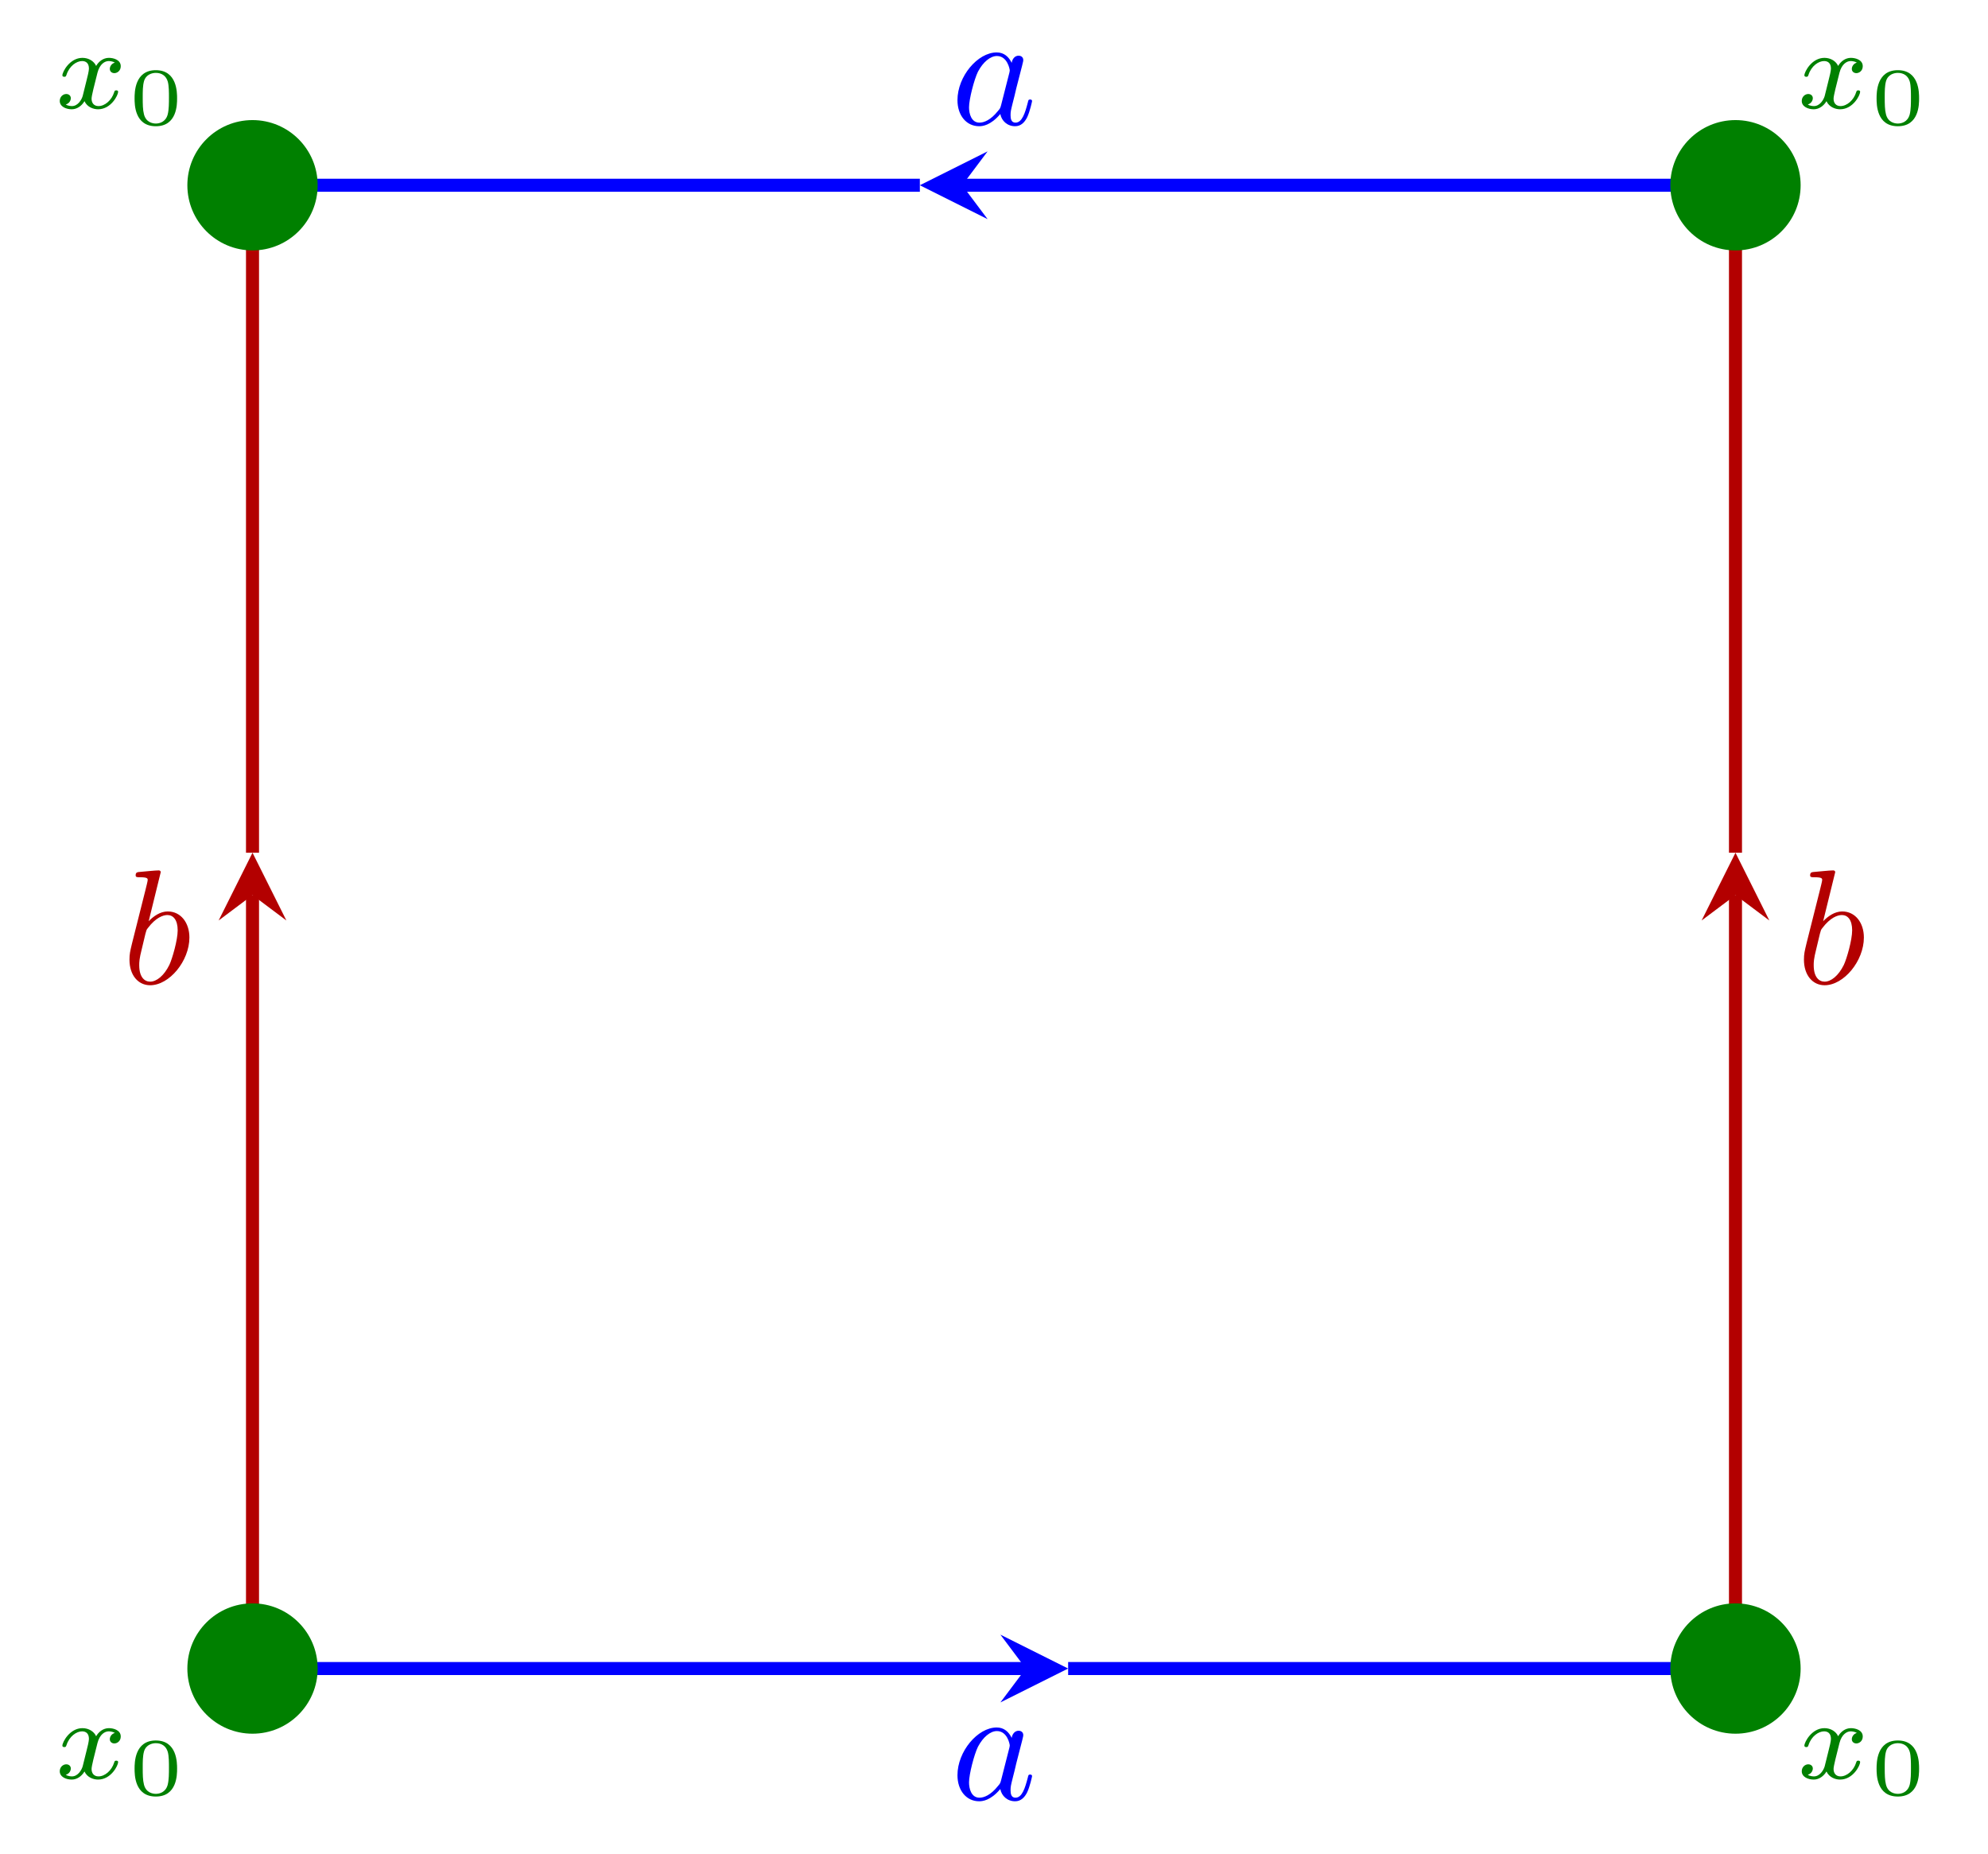
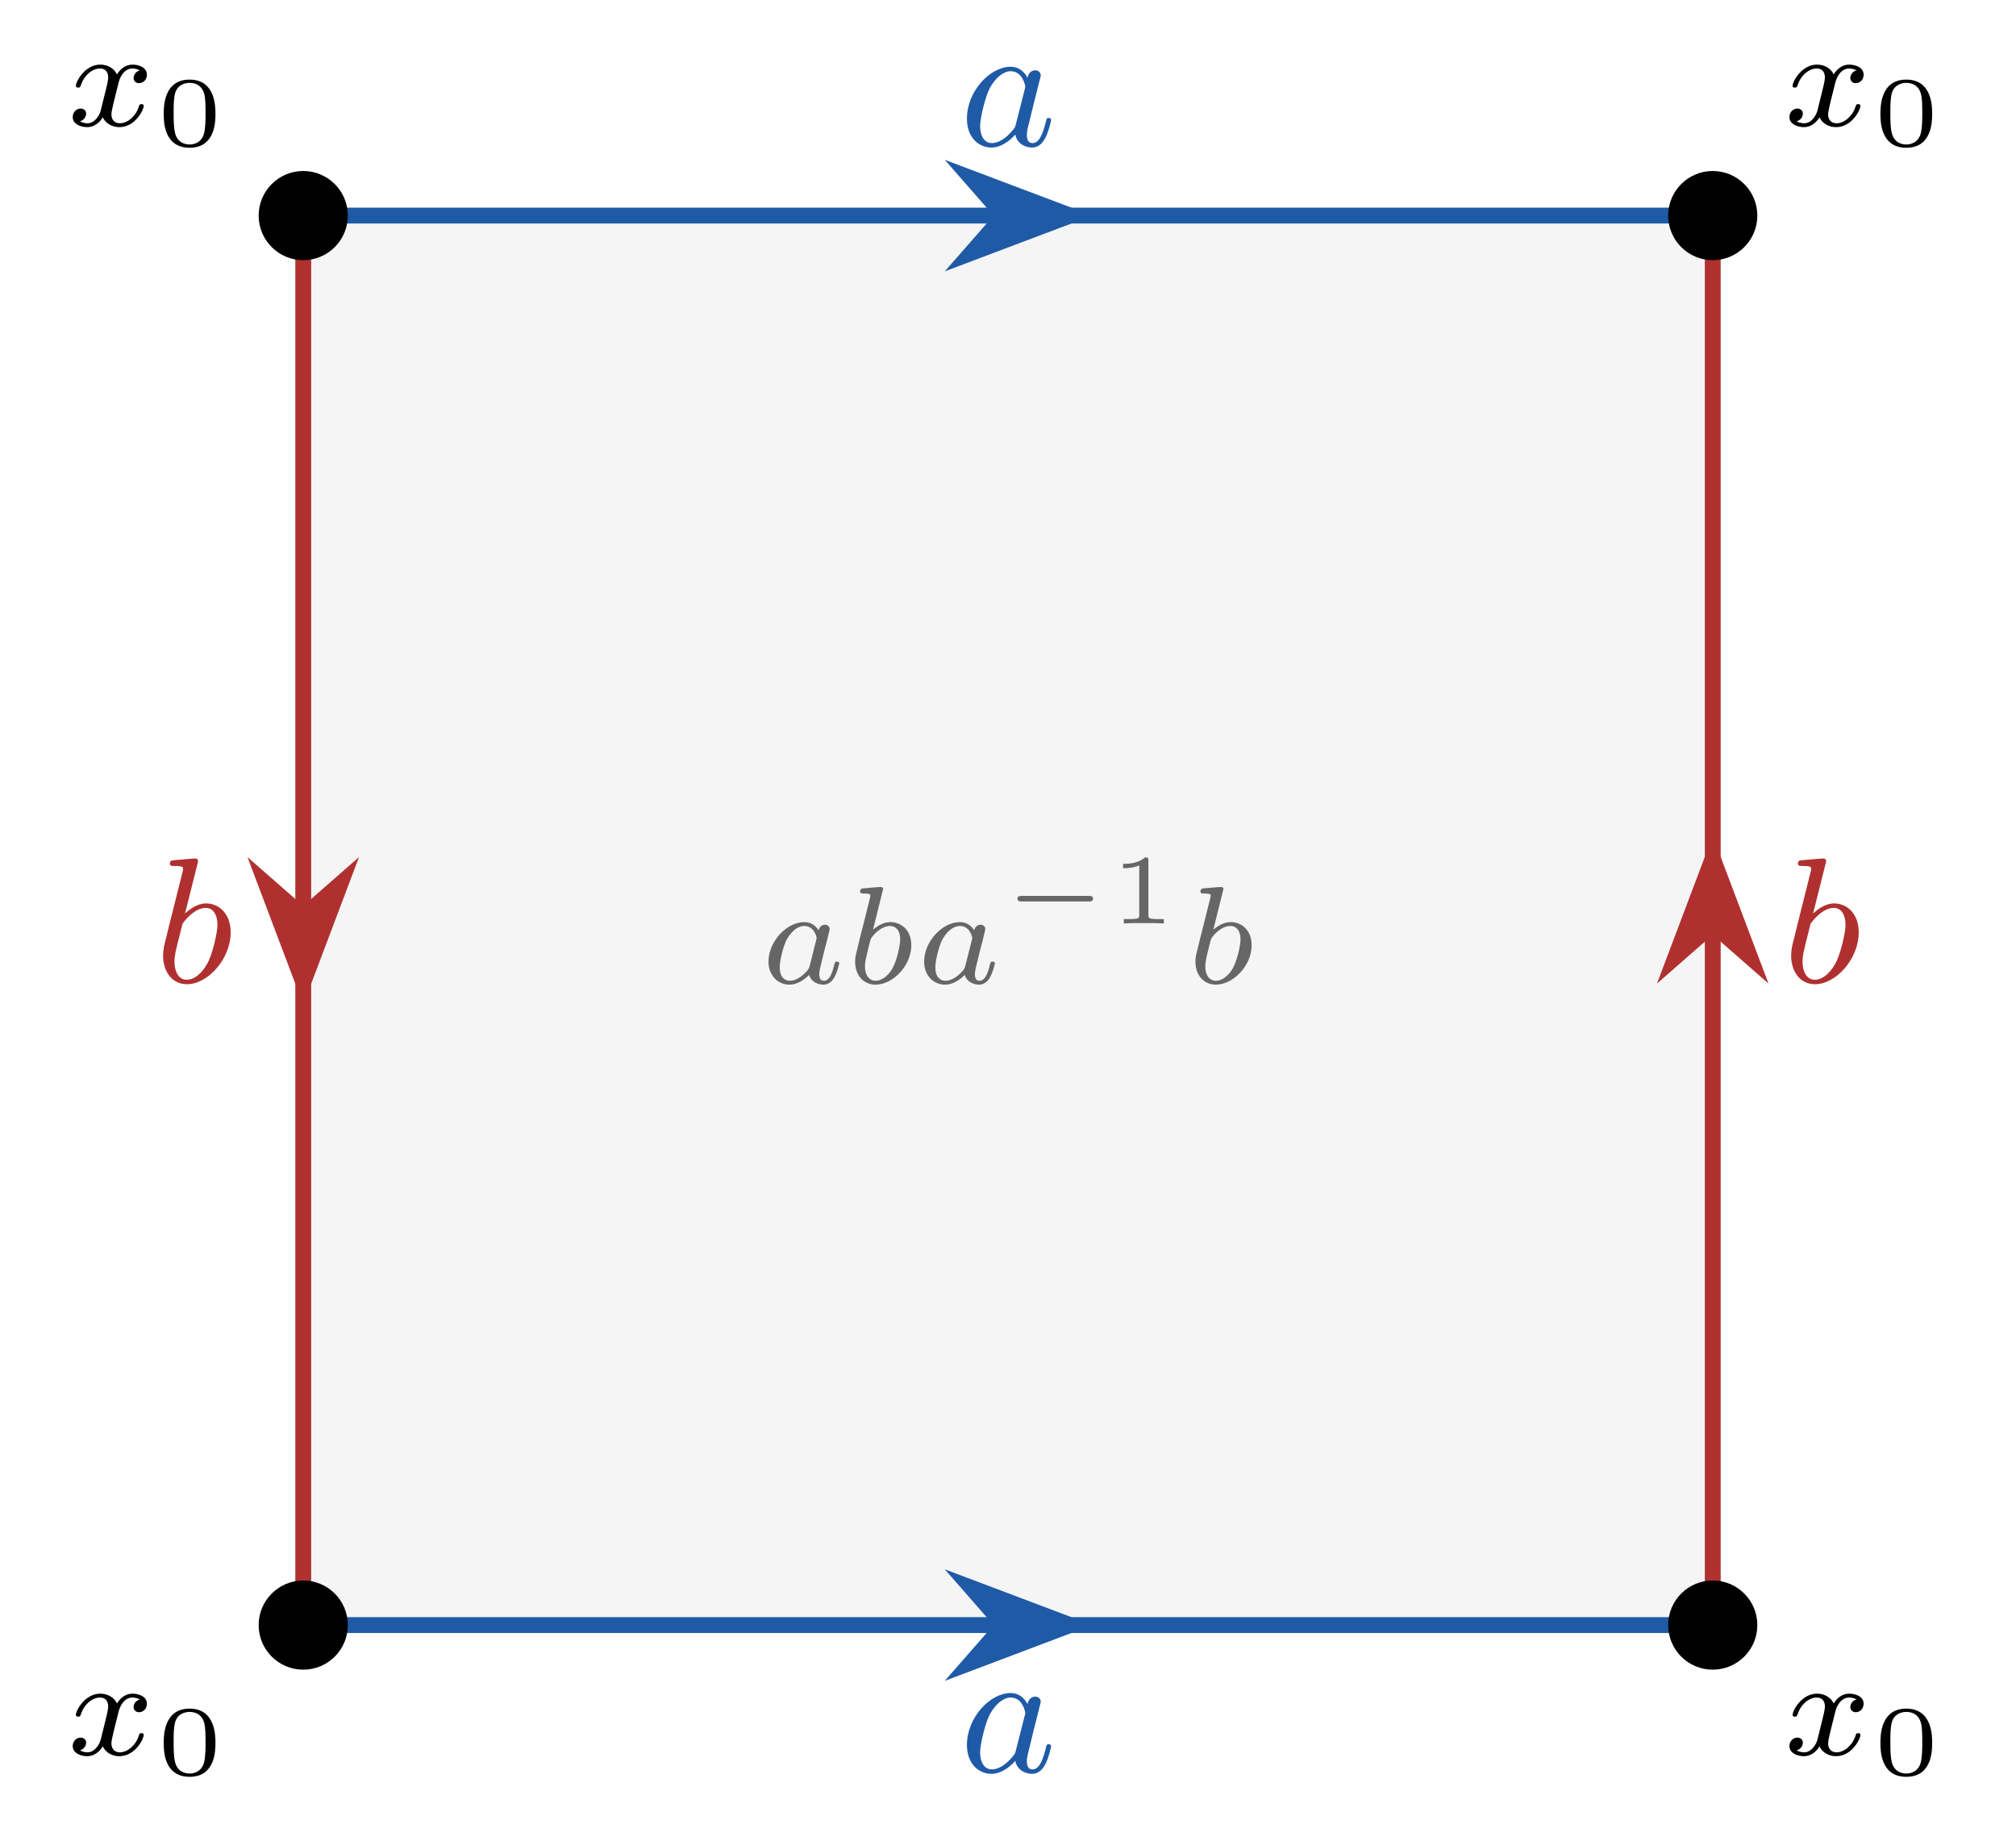
- <svg xmlns="http://www.w3.org/2000/svg" version="1.1" width="121.6pt" height="113.367pt" viewBox="-69.011 -69.011 121.6 113.367">
+ <svg xmlns="http://www.w3.org/2000/svg" version="1.1" width="101.359pt" height="92.544pt" viewBox="-69.011 -69.011 101.359 92.544">
  <defs />
  <g id="page1">
-     <g stroke-miterlimit="10" transform="translate(-53.56562,33.02675)scale(0.996264,-0.996264)">
+     <g stroke-miterlimit="10" transform="translate(-53.76487,12.69408)scale(0.996264,-0.996264)">
      <g fill="#000" stroke="#000">
        <g stroke-width="0.4">
-           <g stroke-width="0.8">
-             <g fill="#00f" stroke="#00f">
-               <path d="M0 0H47.477" fill="none" />
-               <g transform="translate(47.47734,0.0)">
-                 <path d="M2.6 0L-1.56 2.08L0 0L-1.56-2.08" stroke="none" />
-               </g>
-             </g>
-             <g fill="#00f" stroke="#00f">
-               <path d="M50.077 0H91.049" fill="none" />
-             </g>
-             <g fill="#00f" stroke="#00f">
-               <g fill="#00f" stroke="#00f">
- </g>
-               <g transform="translate(42.8816,-8.03851)">
-                 <g stroke="none" transform="scale(-1.00375,1.00375)translate(-53.56562,33.02675)scale(-1,-1)">
-                   <g fill="#00f">
-                     <g stroke="none">
-                       <g fill="#00f">
-                         <path d="M-49.85 29.261C-50.029 28.892-50.318 28.623-50.766 28.623C-51.932 28.623-53.167 30.088-53.167 31.542C-53.167 32.479-52.619 33.136-51.842 33.136C-51.643 33.136-51.145 33.096-50.547 32.389C-50.467 32.808-50.119 33.136-49.64 33.136C-49.292 33.136-49.063 32.907-48.903 32.588C-48.734 32.23-48.604 31.622-48.604 31.602C-48.604 31.502-48.694 31.502-48.724 31.502C-48.823 31.502-48.833 31.542-48.863 31.682C-49.033 32.329-49.212 32.917-49.62 32.917C-49.889 32.917-49.919 32.658-49.919 32.459C-49.919 32.24-49.899 32.16-49.79 31.722C-49.68 31.303-49.66 31.204-49.571 30.825L-49.212 29.43C-49.142 29.151-49.142 29.131-49.142 29.092C-49.142 28.922-49.262 28.823-49.431 28.823C-49.67 28.823-49.82 29.042-49.85 29.261ZM-50.497 31.841C-50.547 32.021-50.547 32.04-50.696 32.21C-51.135 32.758-51.543 32.917-51.822 32.917C-52.32 32.917-52.46 32.369-52.46 31.981C-52.46 31.483-52.141 30.257-51.912 29.799C-51.603 29.211-51.155 28.842-50.756 28.842C-50.109 28.842-49.969 29.659-49.969 29.719S-49.989 29.839-49.999 29.889L-50.497 31.841Z" />
-                       </g>
-                     </g>
-                   </g>
-                 </g>
-               </g>
-             </g>
-             <g fill="#b30000" stroke="#b30000">
-               <path d="M91.049 0V47.477" fill="none" />
-               <g transform="matrix(0.0,1.0,-1.0,0.0,91.04912,47.47734)">
-                 <path d="M2.6 0L-1.56 2.08L0 0L-1.56-2.08" stroke="none" />
-               </g>
-             </g>
-             <g fill="#b30000" stroke="#b30000">
-               <path d="M91.049 50.077V91.049" fill="none" />
-             </g>
-             <g fill="#b30000" stroke="#b30000">
-               <g fill="#b30000" stroke="#b30000">
- </g>
-               <g transform="translate(94.78209,42.05234)">
-                 <g stroke="none" transform="scale(-1.00375,1.00375)translate(-53.56562,33.02675)scale(-1,-1)">
-                   <g fill="#b30000">
-                     <g stroke="none">
-                       <g fill="#b30000">
-                         <path d="M-51.185 26.222C-51.185 26.212-51.185 26.113-51.314 26.113C-51.543 26.113-52.27 26.192-52.53 26.212C-52.609 26.222-52.719 26.232-52.719 26.412C-52.719 26.531-52.629 26.531-52.48 26.531C-52.001 26.531-51.982 26.601-51.982 26.7C-51.982 26.77-52.071 27.109-52.121 27.318L-52.938 30.566C-53.058 31.064-53.097 31.224-53.097 31.572C-53.097 32.519-52.569 33.136-51.832 33.136C-50.657 33.136-49.431 31.652-49.431 30.217C-49.431 29.311-49.959 28.623-50.756 28.623C-51.214 28.623-51.623 28.912-51.922 29.221L-51.185 26.222ZM-52.121 29.988C-52.061 29.769-52.061 29.749-51.972 29.639C-51.483 28.992-51.035 28.842-50.776 28.842C-50.417 28.842-50.148 29.141-50.148 29.779C-50.148 30.367-50.477 31.512-50.657 31.891C-50.985 32.559-51.444 32.917-51.832 32.917C-52.171 32.917-52.5 32.648-52.5 31.911C-52.5 31.722-52.5 31.532-52.34 30.905L-52.121 29.988Z" />
-                       </g>
-                     </g>
-                   </g>
-                 </g>
-               </g>
-             </g>
-             <g fill="#00f" stroke="#00f">
-               <path d="M91.049 91.049H43.572" fill="none" />
-               <g transform="matrix(-1.0,0.0,0.0,-1.0,43.57175,91.04912)">
-                 <path d="M2.6 0L-1.56 2.08L0 0L-1.56-2.08" stroke="none" />
-               </g>
-             </g>
-             <g fill="#00f" stroke="#00f">
-               <path d="M40.972 91.049H0" fill="none" />
-             </g>
-             <g fill="#00f" stroke="#00f">
-               <g fill="#00f" stroke="#00f">
- </g>
-               <g transform="translate(42.8816,94.78209)">
-                 <g stroke="none" transform="scale(-1.00375,1.00375)translate(-53.56562,33.02675)scale(-1,-1)">
-                   <g fill="#00f">
-                     <g stroke="none">
-                       <g fill="#00f">
-                         <path d="M-49.85 29.261C-50.029 28.892-50.318 28.623-50.766 28.623C-51.932 28.623-53.167 30.088-53.167 31.542C-53.167 32.479-52.619 33.136-51.842 33.136C-51.643 33.136-51.145 33.096-50.547 32.389C-50.467 32.808-50.119 33.136-49.64 33.136C-49.292 33.136-49.063 32.907-48.903 32.588C-48.734 32.23-48.604 31.622-48.604 31.602C-48.604 31.502-48.694 31.502-48.724 31.502C-48.823 31.502-48.833 31.542-48.863 31.682C-49.033 32.329-49.212 32.917-49.62 32.917C-49.889 32.917-49.919 32.658-49.919 32.459C-49.919 32.24-49.899 32.16-49.79 31.722C-49.68 31.303-49.66 31.204-49.571 30.825L-49.212 29.43C-49.142 29.151-49.142 29.131-49.142 29.092C-49.142 28.922-49.262 28.823-49.431 28.823C-49.67 28.823-49.82 29.042-49.85 29.261ZM-50.497 31.841C-50.547 32.021-50.547 32.04-50.696 32.21C-51.135 32.758-51.543 32.917-51.822 32.917C-52.32 32.917-52.46 32.369-52.46 31.981C-52.46 31.483-52.141 30.257-51.912 29.799C-51.603 29.211-51.155 28.842-50.756 28.842C-50.109 28.842-49.969 29.659-49.969 29.719S-49.989 29.839-49.999 29.889L-50.497 31.841Z" />
-                       </g>
-                     </g>
-                   </g>
-                 </g>
-               </g>
-             </g>
-             <g fill="#b30000" stroke="#b30000">
-               <path d="M0 0V47.477" fill="none" />
-               <g transform="matrix(0.0,1.0,-1.0,0.0,0.0,47.47734)">
-                 <path d="M2.6 0L-1.56 2.08L0 0L-1.56-2.08" stroke="none" />
-               </g>
-             </g>
-             <g fill="#b30000" stroke="#b30000">
-               <path d="M0 50.077V91.049" fill="none" />
-             </g>
-             <g fill="#b30000" stroke="#b30000">
-               <g fill="#b30000" stroke="#b30000">
- </g>
-               <g transform="translate(-8.02463,42.05234)">
-                 <g stroke="none" transform="scale(-1.00375,1.00375)translate(-53.56562,33.02675)scale(-1,-1)">
-                   <g fill="#b30000">
-                     <g stroke="none">
-                       <g fill="#b30000">
-                         <path d="M-51.185 26.222C-51.185 26.212-51.185 26.113-51.314 26.113C-51.543 26.113-52.27 26.192-52.53 26.212C-52.609 26.222-52.719 26.232-52.719 26.412C-52.719 26.531-52.629 26.531-52.48 26.531C-52.001 26.531-51.982 26.601-51.982 26.7C-51.982 26.77-52.071 27.109-52.121 27.318L-52.938 30.566C-53.058 31.064-53.097 31.224-53.097 31.572C-53.097 32.519-52.569 33.136-51.832 33.136C-50.657 33.136-49.431 31.652-49.431 30.217C-49.431 29.311-49.959 28.623-50.756 28.623C-51.214 28.623-51.623 28.912-51.922 29.221L-51.185 26.222ZM-52.121 29.988C-52.061 29.769-52.061 29.749-51.972 29.639C-51.483 28.992-51.035 28.842-50.776 28.842C-50.417 28.842-50.148 29.141-50.148 29.779C-50.148 30.367-50.477 31.512-50.657 31.891C-50.985 32.559-51.444 32.917-51.832 32.917C-52.171 32.917-52.5 32.648-52.5 31.911C-52.5 31.722-52.5 31.532-52.34 30.905L-52.121 29.988Z" />
-                       </g>
-                     </g>
-                   </g>
-                 </g>
-               </g>
-             </g>
-             <g fill="#008000" stroke="#008000">
-               <path d="M4 0C4 2.209 2.209 4 0 4S-4 2.209-4 0S-2.209-4 0-4S4-2.209 4 0ZM0 0" stroke="none" />
-             </g>
-             <g fill="#008000" stroke="#008000">
-               <path d="M95.049 0C95.049 2.209 93.258 4 91.049 4S87.049 2.209 87.049 0S88.84-4 91.049-4S95.049-2.209 95.049 0ZM91.049 0" stroke="none" />
-             </g>
-             <g fill="#008000" stroke="#008000">
-               <path d="M4 91.049C4 93.258 2.209 95.049 0 95.049S-4 93.258-4 91.049S-2.209 87.049 0 87.049S4 88.84 4 91.049ZM0 91.049" stroke="none" />
-             </g>
-             <g fill="#008000" stroke="#008000">
-               <path d="M95.049 91.049C95.049 93.258 93.258 95.049 91.049 95.049S87.049 93.258 87.049 91.049S88.84 87.049 91.049 87.049S95.049 88.84 95.049 91.049ZM91.049 91.049" stroke="none" />
-             </g>
-             <g fill="#008000" stroke="#008000">
-               <g fill="#008000" stroke="#008000">
- </g>
-               <g transform="translate(-12.17053,-6.74686)">
-                 <g stroke="none" transform="scale(-1.00375,1.00375)translate(-53.56562,33.02675)scale(-1,-1)">
-                   <g fill="#008000">
-                     <g stroke="none">
-                       <g fill="#008000">
-                         <path d="M-51.829 32.288C-51.899 32.525-52.129 32.901-52.485 32.901C-52.506 32.901-52.715 32.901-52.861 32.804C-52.575 32.713-52.554 32.462-52.554 32.42C-52.554 32.267-52.673 32.162-52.833 32.162C-53.029 32.162-53.231 32.329-53.231 32.587C-53.231 32.936-52.84 33.096-52.499 33.096C-52.178 33.096-51.892 32.894-51.718 32.601C-51.55 32.971-51.167 33.096-50.888 33.096C-50.086 33.096-49.66 32.225-49.66 32.029C-49.66 31.939-49.751 31.939-49.772 31.939C-49.869 31.939-49.876 31.974-49.904 32.057C-50.051 32.539-50.469 32.901-50.86 32.901C-51.139 32.901-51.285 32.713-51.285 32.448C-51.285 32.267-51.118 31.632-50.923 30.858C-50.783 30.321-50.469 30.147-50.239 30.147C-50.225 30.147-50.009 30.147-49.863 30.244C-50.086 30.307-50.169 30.502-50.169 30.628C-50.169 30.781-50.051 30.886-49.89 30.886S-49.5 30.753-49.5 30.46C-49.5 30.07-49.946 29.951-50.225 29.951C-50.574 29.951-50.853 30.181-51.006 30.446C-51.132 30.161-51.453 29.951-51.843 29.951C-52.624 29.951-53.07 30.809-53.07 31.018C-53.07 31.109-52.973 31.109-52.952 31.109C-52.861 31.109-52.854 31.081-52.819 30.99C-52.645 30.446-52.206 30.147-51.864 30.147C-51.634 30.147-51.446 30.272-51.446 30.607C-51.446 30.746-51.529 31.095-51.592 31.332L-51.829 32.288Z" />
-                         <path d="M-46.054 32.429C-46.054 32.07-46.054 30.705-47.354 30.705S-48.654 32.07-48.654 32.429C-48.654 32.793-48.654 34.133-47.354 34.133S-46.054 32.793-46.054 32.429ZM-47.354 33.968C-47.538 33.968-47.957 33.903-48.081 33.4C-48.151 33.131-48.156 32.778-48.156 32.369C-48.156 32.001-48.156 31.657-48.076 31.373C-47.952 30.955-47.568 30.87-47.354 30.87C-46.986 30.87-46.722 31.059-46.622 31.408C-46.552 31.662-46.552 32.075-46.552 32.369C-46.552 32.708-46.552 33.111-46.627 33.41C-46.756 33.894-47.155 33.968-47.354 33.968Z" />
-                       </g>
-                     </g>
-                   </g>
-                 </g>
-               </g>
-             </g>
-             <g fill="#008000" stroke="#008000">
-               <g fill="#008000" stroke="#008000">
- </g>
-               <g transform="translate(94.78209,-6.74686)">
-                 <g stroke="none" transform="scale(-1.00375,1.00375)translate(-53.56562,33.02675)scale(-1,-1)">
-                   <g fill="#008000">
-                     <g stroke="none">
-                       <g fill="#008000">
-                         <path d="M-51.829 32.288C-51.899 32.525-52.129 32.901-52.485 32.901C-52.506 32.901-52.715 32.901-52.861 32.804C-52.575 32.713-52.554 32.462-52.554 32.42C-52.554 32.267-52.673 32.162-52.833 32.162C-53.029 32.162-53.231 32.329-53.231 32.587C-53.231 32.936-52.84 33.096-52.499 33.096C-52.178 33.096-51.892 32.894-51.718 32.601C-51.55 32.971-51.167 33.096-50.888 33.096C-50.086 33.096-49.66 32.225-49.66 32.029C-49.66 31.939-49.751 31.939-49.772 31.939C-49.869 31.939-49.876 31.974-49.904 32.057C-50.051 32.539-50.469 32.901-50.86 32.901C-51.139 32.901-51.285 32.713-51.285 32.448C-51.285 32.267-51.118 31.632-50.923 30.858C-50.783 30.321-50.469 30.147-50.239 30.147C-50.225 30.147-50.009 30.147-49.863 30.244C-50.086 30.307-50.169 30.502-50.169 30.628C-50.169 30.781-50.051 30.886-49.89 30.886S-49.5 30.753-49.5 30.46C-49.5 30.07-49.946 29.951-50.225 29.951C-50.574 29.951-50.853 30.181-51.006 30.446C-51.132 30.161-51.453 29.951-51.843 29.951C-52.624 29.951-53.07 30.809-53.07 31.018C-53.07 31.109-52.973 31.109-52.952 31.109C-52.861 31.109-52.854 31.081-52.819 30.99C-52.645 30.446-52.206 30.147-51.864 30.147C-51.634 30.147-51.446 30.272-51.446 30.607C-51.446 30.746-51.529 31.095-51.592 31.332L-51.829 32.288Z" />
-                         <path d="M-46.054 32.429C-46.054 32.07-46.054 30.705-47.354 30.705S-48.654 32.07-48.654 32.429C-48.654 32.793-48.654 34.133-47.354 34.133S-46.054 32.793-46.054 32.429ZM-47.354 33.968C-47.538 33.968-47.957 33.903-48.081 33.4C-48.151 33.131-48.156 32.778-48.156 32.369C-48.156 32.001-48.156 31.657-48.076 31.373C-47.952 30.955-47.568 30.87-47.354 30.87C-46.986 30.87-46.722 31.059-46.622 31.408C-46.552 31.662-46.552 32.075-46.552 32.369C-46.552 32.708-46.552 33.111-46.627 33.41C-46.756 33.894-47.155 33.968-47.354 33.968Z" />
-                       </g>
-                     </g>
-                   </g>
-                 </g>
-               </g>
-             </g>
-             <g fill="#008000" stroke="#008000">
-               <g fill="#008000" stroke="#008000">
- </g>
-               <g transform="translate(-12.17053,95.78209)">
-                 <g stroke="none" transform="scale(-1.00375,1.00375)translate(-53.56562,33.02675)scale(-1,-1)">
-                   <g fill="#008000">
-                     <g stroke="none">
-                       <g fill="#008000">
-                         <path d="M-51.829 32.288C-51.899 32.525-52.129 32.901-52.485 32.901C-52.506 32.901-52.715 32.901-52.861 32.804C-52.575 32.713-52.554 32.462-52.554 32.42C-52.554 32.267-52.673 32.162-52.833 32.162C-53.029 32.162-53.231 32.329-53.231 32.587C-53.231 32.936-52.84 33.096-52.499 33.096C-52.178 33.096-51.892 32.894-51.718 32.601C-51.55 32.971-51.167 33.096-50.888 33.096C-50.086 33.096-49.66 32.225-49.66 32.029C-49.66 31.939-49.751 31.939-49.772 31.939C-49.869 31.939-49.876 31.974-49.904 32.057C-50.051 32.539-50.469 32.901-50.86 32.901C-51.139 32.901-51.285 32.713-51.285 32.448C-51.285 32.267-51.118 31.632-50.923 30.858C-50.783 30.321-50.469 30.147-50.239 30.147C-50.225 30.147-50.009 30.147-49.863 30.244C-50.086 30.307-50.169 30.502-50.169 30.628C-50.169 30.781-50.051 30.886-49.89 30.886S-49.5 30.753-49.5 30.46C-49.5 30.07-49.946 29.951-50.225 29.951C-50.574 29.951-50.853 30.181-51.006 30.446C-51.132 30.161-51.453 29.951-51.843 29.951C-52.624 29.951-53.07 30.809-53.07 31.018C-53.07 31.109-52.973 31.109-52.952 31.109C-52.861 31.109-52.854 31.081-52.819 30.99C-52.645 30.446-52.206 30.147-51.864 30.147C-51.634 30.147-51.446 30.272-51.446 30.607C-51.446 30.746-51.529 31.095-51.592 31.332L-51.829 32.288Z" />
-                         <path d="M-46.054 32.429C-46.054 32.07-46.054 30.705-47.354 30.705S-48.654 32.07-48.654 32.429C-48.654 32.793-48.654 34.133-47.354 34.133S-46.054 32.793-46.054 32.429ZM-47.354 33.968C-47.538 33.968-47.957 33.903-48.081 33.4C-48.151 33.131-48.156 32.778-48.156 32.369C-48.156 32.001-48.156 31.657-48.076 31.373C-47.952 30.955-47.568 30.87-47.354 30.87C-46.986 30.87-46.722 31.059-46.622 31.408C-46.552 31.662-46.552 32.075-46.552 32.369C-46.552 32.708-46.552 33.111-46.627 33.41C-46.756 33.894-47.155 33.968-47.354 33.968Z" />
-                       </g>
-                     </g>
-                   </g>
-                 </g>
-               </g>
-             </g>
-             <g fill="#008000" stroke="#008000">
-               <g fill="#008000" stroke="#008000">
- </g>
-               <g transform="translate(94.78209,95.78209)">
-                 <g stroke="none" transform="scale(-1.00375,1.00375)translate(-53.56562,33.02675)scale(-1,-1)">
-                   <g fill="#008000">
-                     <g stroke="none">
-                       <g fill="#008000">
-                         <path d="M-51.829 32.288C-51.899 32.525-52.129 32.901-52.485 32.901C-52.506 32.901-52.715 32.901-52.861 32.804C-52.575 32.713-52.554 32.462-52.554 32.42C-52.554 32.267-52.673 32.162-52.833 32.162C-53.029 32.162-53.231 32.329-53.231 32.587C-53.231 32.936-52.84 33.096-52.499 33.096C-52.178 33.096-51.892 32.894-51.718 32.601C-51.55 32.971-51.167 33.096-50.888 33.096C-50.086 33.096-49.66 32.225-49.66 32.029C-49.66 31.939-49.751 31.939-49.772 31.939C-49.869 31.939-49.876 31.974-49.904 32.057C-50.051 32.539-50.469 32.901-50.86 32.901C-51.139 32.901-51.285 32.713-51.285 32.448C-51.285 32.267-51.118 31.632-50.923 30.858C-50.783 30.321-50.469 30.147-50.239 30.147C-50.225 30.147-50.009 30.147-49.863 30.244C-50.086 30.307-50.169 30.502-50.169 30.628C-50.169 30.781-50.051 30.886-49.89 30.886S-49.5 30.753-49.5 30.46C-49.5 30.07-49.946 29.951-50.225 29.951C-50.574 29.951-50.853 30.181-51.006 30.446C-51.132 30.161-51.453 29.951-51.843 29.951C-52.624 29.951-53.07 30.809-53.07 31.018C-53.07 31.109-52.973 31.109-52.952 31.109C-52.861 31.109-52.854 31.081-52.819 30.99C-52.645 30.446-52.206 30.147-51.864 30.147C-51.634 30.147-51.446 30.272-51.446 30.607C-51.446 30.746-51.529 31.095-51.592 31.332L-51.829 32.288Z" />
-                         <path d="M-46.054 32.429C-46.054 32.07-46.054 30.705-47.354 30.705S-48.654 32.07-48.654 32.429C-48.654 32.793-48.654 34.133-47.354 34.133S-46.054 32.793-46.054 32.429ZM-47.354 33.968C-47.538 33.968-47.957 33.903-48.081 33.4C-48.151 33.131-48.156 32.778-48.156 32.369C-48.156 32.001-48.156 31.657-48.076 31.373C-47.952 30.955-47.568 30.87-47.354 30.87C-46.986 30.87-46.722 31.059-46.622 31.408C-46.552 31.662-46.552 32.075-46.552 32.369C-46.552 32.708-46.552 33.111-46.627 33.41C-46.756 33.894-47.155 33.968-47.354 33.968Z" />
-                       </g>
+           <g fill="#f5f5f5" stroke="#f5f5f5">
+             <path d="M0 0V71.132H71.132V0ZM71.132 71.132" stroke="none" />
+           </g>
+           <g fill="#1f5aa6" stroke="#1f5aa6">
+             <g stroke-width="0.8">
+               <path d="M0 0H71.132" fill="none" />
+               <g transform="translate(32.43591,0.0)">
+                 <g stroke-dasharray="none" stroke-dashoffset="0.0">
+                   <g stroke-linejoin="miter">
+                     <path d="M6.259 0L1.292 1.876L2.934 0L1.292-1.876Z" />
+                   </g>
+                 </g>
+               </g>
+             </g>
+           </g>
+           <g fill="#b03030" stroke="#b03030">
+             <g stroke-width="0.8">
+               <path d="M71.132 0V71.132" fill="none" />
+               <g transform="matrix(0.0,1.0,-1.0,0.0,71.13185,32.43591)">
+                 <g stroke-dasharray="none" stroke-dashoffset="0.0">
+                   <g stroke-linejoin="miter">
+                     <path d="M6.259 0L1.292 1.876L2.934 0L1.292-1.876Z" />
+                   </g>
+                 </g>
+               </g>
+             </g>
+           </g>
+           <g fill="#1f5aa6" stroke="#1f5aa6">
+             <g stroke-width="0.8">
+               <path d="M0 71.132H71.132" fill="none" />
+               <g transform="translate(32.43591,71.13185)">
+                 <g stroke-dasharray="none" stroke-dashoffset="0.0">
+                   <g stroke-linejoin="miter">
+                     <path d="M6.259 0L1.292 1.876L2.934 0L1.292-1.876Z" />
+                   </g>
+                 </g>
+               </g>
+             </g>
+           </g>
+           <g fill="#b03030" stroke="#b03030">
+             <g stroke-width="0.8">
+               <path d="M0 71.132V0" fill="none" />
+               <g transform="matrix(0.0,-1.0,1.0,0.0,0.0,38.69594)">
+                 <g stroke-dasharray="none" stroke-dashoffset="0.0">
+                   <g stroke-linejoin="miter">
+                     <path d="M6.259 0L1.292 1.876L2.934 0L1.292-1.876Z" />
+                   </g>
+                 </g>
+               </g>
+             </g>
+           </g>
+           <g fill="#1f5aa6" stroke="#1f5aa6">
+             <g fill="#1f5aa6" stroke="#1f5aa6">
+ </g>
+             <g transform="translate(33.11577,-7.40794)">
+               <g stroke="none" transform="scale(-1.00375,1.00375)translate(-53.76487,12.69408)scale(-1,-1)">
+                 <g fill="#1f5aa6">
+                   <g stroke="none">
+                     <g fill="#1f5aa6">
+                       <path d="M-50.34 9.287C-50.51 8.964-50.788 8.731-51.192 8.731C-52.232 8.731-53.388 9.968-53.388 11.34C-53.388 12.326-52.761 12.793-52.16 12.793C-51.577 12.793-51.102 12.309-50.958 12.138C-50.86 12.631-50.411 12.793-50.125 12.793C-49.864 12.793-49.64 12.676-49.443 12.3C-49.282 12.004-49.156 11.448-49.156 11.412C-49.156 11.367-49.183 11.304-49.273 11.304C-49.38 11.304-49.389 11.349-49.425 11.519C-49.622 12.3-49.82 12.569-50.098 12.569C-50.322 12.569-50.376 12.353-50.376 12.156C-50.376 11.986-50.331 11.806-50.25 11.493L-50.026 10.569C-49.963 10.345-49.802 9.672-49.766 9.538C-49.73 9.412-49.676 9.197-49.676 9.17C-49.676 9.027-49.793 8.91-49.954 8.91C-50.071 8.91-50.295 8.982-50.34 9.287ZM-50.923 11.6C-50.967 11.771-50.967 11.78-51.111 11.95C-51.434 12.335-51.801 12.569-52.133 12.569C-52.572 12.569-52.725 12.111-52.725 11.726C-52.725 11.286-52.465 10.255-52.25 9.825C-51.963 9.287-51.55 8.955-51.192 8.955C-50.591 8.955-50.456 9.672-50.456 9.735C-50.456 9.78-50.474 9.834-50.483 9.87L-50.923 11.6Z" />
+                     </g>
+                   </g>
+                 </g>
+               </g>
+             </g>
+           </g>
+           <g fill="#b03030" stroke="#b03030">
+             <g fill="#b03030" stroke="#b03030">
+ </g>
+             <g transform="translate(74.66483,32.44092)">
+               <g stroke="none" transform="scale(-1.00375,1.00375)translate(-53.76487,12.69408)scale(-1,-1)">
+                 <g fill="#b03030">
+                   <g stroke="none">
+                     <g fill="#b03030">
+                       <path d="M-51.622 6.776C-51.586 6.651-51.586 6.633-51.586 6.597C-51.586 6.516-51.64 6.471-51.721 6.471C-51.846 6.471-52.635 6.543-52.814 6.561C-52.904 6.57-53.003 6.579-53.003 6.731C-53.003 6.848-52.904 6.848-52.761 6.848C-52.339 6.848-52.339 6.911-52.339 6.991C-52.339 7.045-52.339 7.063-52.402 7.305L-52.877 9.197C-53.003 9.699-53.119 10.157-53.218 10.578C-53.281 10.802-53.343 11.071-53.343 11.358C-53.343 12.129-52.913 12.793-52.142 12.793C-51.093 12.793-49.945 11.528-49.945 10.183C-49.945 9.269-50.51 8.731-51.183 8.731C-51.64 8.731-52.034 9.045-52.241 9.242L-51.622 6.776ZM-52.366 9.753C-52.115 9.394-51.658 8.955-51.2 8.955C-50.779 8.955-50.609 9.377-50.609 9.798C-50.609 10.201-50.86 11.313-51.138 11.788C-51.469 12.362-51.864 12.569-52.142 12.569C-52.59 12.569-52.77 12.12-52.77 11.663C-52.77 11.349-52.707 11.107-52.501 10.291L-52.366 9.753Z" />
+                     </g>
+                   </g>
+                 </g>
+               </g>
+             </g>
+           </g>
+           <g fill="#1f5aa6" stroke="#1f5aa6">
+             <g fill="#1f5aa6" stroke="#1f5aa6">
+ </g>
+             <g transform="translate(33.11577,74.66483)">
+               <g stroke="none" transform="scale(-1.00375,1.00375)translate(-53.76487,12.69408)scale(-1,-1)">
+                 <g fill="#1f5aa6">
+                   <g stroke="none">
+                     <g fill="#1f5aa6">
+                       <path d="M-50.34 9.287C-50.51 8.964-50.788 8.731-51.192 8.731C-52.232 8.731-53.388 9.968-53.388 11.34C-53.388 12.326-52.761 12.793-52.16 12.793C-51.577 12.793-51.102 12.309-50.958 12.138C-50.86 12.631-50.411 12.793-50.125 12.793C-49.864 12.793-49.64 12.676-49.443 12.3C-49.282 12.004-49.156 11.448-49.156 11.412C-49.156 11.367-49.183 11.304-49.273 11.304C-49.38 11.304-49.389 11.349-49.425 11.519C-49.622 12.3-49.82 12.569-50.098 12.569C-50.322 12.569-50.376 12.353-50.376 12.156C-50.376 11.986-50.331 11.806-50.25 11.493L-50.026 10.569C-49.963 10.345-49.802 9.672-49.766 9.538C-49.73 9.412-49.676 9.197-49.676 9.17C-49.676 9.027-49.793 8.91-49.954 8.91C-50.071 8.91-50.295 8.982-50.34 9.287ZM-50.923 11.6C-50.967 11.771-50.967 11.78-51.111 11.95C-51.434 12.335-51.801 12.569-52.133 12.569C-52.572 12.569-52.725 12.111-52.725 11.726C-52.725 11.286-52.465 10.255-52.25 9.825C-51.963 9.287-51.55 8.955-51.192 8.955C-50.591 8.955-50.456 9.672-50.456 9.735C-50.456 9.78-50.474 9.834-50.483 9.87L-50.923 11.6Z" />
+                     </g>
+                   </g>
+                 </g>
+               </g>
+             </g>
+           </g>
+           <g fill="#b03030" stroke="#b03030">
+             <g fill="#b03030" stroke="#b03030">
+ </g>
+             <g transform="translate(-7.49684,32.44092)">
+               <g stroke="none" transform="scale(-1.00375,1.00375)translate(-53.76487,12.69408)scale(-1,-1)">
+                 <g fill="#b03030">
+                   <g stroke="none">
+                     <g fill="#b03030">
+                       <path d="M-51.622 6.776C-51.586 6.651-51.586 6.633-51.586 6.597C-51.586 6.516-51.64 6.471-51.721 6.471C-51.846 6.471-52.635 6.543-52.814 6.561C-52.904 6.57-53.003 6.579-53.003 6.731C-53.003 6.848-52.904 6.848-52.761 6.848C-52.339 6.848-52.339 6.911-52.339 6.991C-52.339 7.045-52.339 7.063-52.402 7.305L-52.877 9.197C-53.003 9.699-53.119 10.157-53.218 10.578C-53.281 10.802-53.343 11.071-53.343 11.358C-53.343 12.129-52.913 12.793-52.142 12.793C-51.093 12.793-49.945 11.528-49.945 10.183C-49.945 9.269-50.51 8.731-51.183 8.731C-51.64 8.731-52.034 9.045-52.241 9.242L-51.622 6.776ZM-52.366 9.753C-52.115 9.394-51.658 8.955-51.2 8.955C-50.779 8.955-50.609 9.377-50.609 9.798C-50.609 10.201-50.86 11.313-51.138 11.788C-51.469 12.362-51.864 12.569-52.142 12.569C-52.59 12.569-52.77 12.12-52.77 11.663C-52.77 11.349-52.707 11.107-52.501 10.291L-52.366 9.753Z" />
+                     </g>
+                   </g>
+                 </g>
+               </g>
+             </g>
+           </g>
+           <g fill="#000" stroke="#000">
+             <path d="M2.25 0C2.25 1.243 1.243 2.25 0 2.25S-2.25 1.243-2.25 0S-1.243-2.25 0-2.25S2.25-1.243 2.25 0ZM0 0" stroke="none" />
+           </g>
+           <g fill="#000" stroke="#000">
+             <path d="M73.382 0C73.382 1.243 72.374 2.25 71.132 2.25S68.882 1.243 68.882 0S69.889-2.25 71.132-2.25S73.382-1.243 73.382 0ZM71.132 0" stroke="none" />
+           </g>
+           <g fill="#000" stroke="#000">
+             <path d="M73.382 71.132C73.382 72.374 72.374 73.382 71.132 73.382S68.882 72.374 68.882 71.132S69.889 68.882 71.132 68.882S73.382 69.889 73.382 71.132ZM71.132 71.132" stroke="none" />
+           </g>
+           <g fill="#000" stroke="#000">
+             <path d="M2.25 71.132C2.25 72.374 1.243 73.382 0 73.382S-2.25 72.374-2.25 71.132S-1.243 68.882 0 68.882S2.25 69.889 2.25 71.132ZM0 71.132" stroke="none" />
+           </g>
+           <g fill="#000" stroke="#000">
+             <g fill="#000" stroke="#000">
+ </g>
+             <g transform="translate(-11.97054,-6.54686)">
+               <g stroke="none" transform="scale(-1.00375,1.00375)translate(-53.76487,12.69408)scale(-1,-1)">
+                 <g fill="#000">
+                   <g stroke="none">
+                     <path d="M-52.028 11.955C-52.098 12.192-52.328 12.569-52.684 12.569C-52.705 12.569-52.914 12.569-53.061 12.471C-52.775 12.38-52.754 12.129-52.754 12.087C-52.754 11.934-52.872 11.829-53.033 11.829C-53.228 11.829-53.43 11.997-53.43 12.255C-53.43 12.603-53.04 12.764-52.698 12.764C-52.377 12.764-52.091 12.562-51.917 12.269C-51.749 12.638-51.366 12.764-51.087 12.764C-50.285 12.764-49.86 11.892-49.86 11.697C-49.86 11.606-49.95 11.606-49.971 11.606C-50.069 11.606-50.076 11.641-50.104 11.725C-50.25 12.206-50.668 12.569-51.059 12.569C-51.338 12.569-51.484 12.38-51.484 12.115C-51.484 11.934-51.317 11.299-51.122 10.525C-50.982 9.988-50.668 9.814-50.438 9.814C-50.424 9.814-50.208 9.814-50.062 9.912C-50.285 9.974-50.369 10.17-50.369 10.295C-50.369 10.449-50.25 10.553-50.09 10.553S-49.699 10.421-49.699 10.128C-49.699 9.737-50.145 9.619-50.424 9.619C-50.773 9.619-51.052 9.849-51.205 10.114C-51.331 9.828-51.652 9.619-52.042 9.619C-52.823 9.619-53.27 10.476-53.27 10.686C-53.27 10.776-53.172 10.776-53.151 10.776C-53.061 10.776-53.054 10.748-53.019 10.658C-52.844 10.114-52.405 9.814-52.063 9.814C-51.833 9.814-51.645 9.939-51.645 10.274C-51.645 10.414-51.729 10.762-51.791 10.999L-52.028 11.955Z" />
+                     <path d="M-46.253 12.096C-46.253 11.738-46.253 10.373-47.553 10.373S-48.854 11.738-48.854 12.096C-48.854 12.46-48.854 13.8-47.553 13.8S-46.253 12.46-46.253 12.096ZM-47.553 13.636C-47.738 13.636-48.156 13.571-48.281 13.068C-48.35 12.799-48.355 12.445-48.355 12.037C-48.355 11.668-48.355 11.324-48.276 11.04C-48.151 10.622-47.768 10.537-47.553 10.537C-47.185 10.537-46.921 10.726-46.821 11.075C-46.751 11.329-46.751 11.743-46.751 12.037C-46.751 12.375-46.751 12.779-46.826 13.078C-46.956 13.561-47.354 13.636-47.553 13.636Z" />
+                   </g>
+                 </g>
+               </g>
+             </g>
+           </g>
+           <g fill="#000" stroke="#000">
+             <g fill="#000" stroke="#000">
+ </g>
+             <g transform="translate(74.66483,-6.54686)">
+               <g stroke="none" transform="scale(-1.00375,1.00375)translate(-53.76487,12.69408)scale(-1,-1)">
+                 <g fill="#000">
+                   <g stroke="none">
+                     <path d="M-52.028 11.955C-52.098 12.192-52.328 12.569-52.684 12.569C-52.705 12.569-52.914 12.569-53.061 12.471C-52.775 12.38-52.754 12.129-52.754 12.087C-52.754 11.934-52.872 11.829-53.033 11.829C-53.228 11.829-53.43 11.997-53.43 12.255C-53.43 12.603-53.04 12.764-52.698 12.764C-52.377 12.764-52.091 12.562-51.917 12.269C-51.749 12.638-51.366 12.764-51.087 12.764C-50.285 12.764-49.86 11.892-49.86 11.697C-49.86 11.606-49.95 11.606-49.971 11.606C-50.069 11.606-50.076 11.641-50.104 11.725C-50.25 12.206-50.668 12.569-51.059 12.569C-51.338 12.569-51.484 12.38-51.484 12.115C-51.484 11.934-51.317 11.299-51.122 10.525C-50.982 9.988-50.668 9.814-50.438 9.814C-50.424 9.814-50.208 9.814-50.062 9.912C-50.285 9.974-50.369 10.17-50.369 10.295C-50.369 10.449-50.25 10.553-50.09 10.553S-49.699 10.421-49.699 10.128C-49.699 9.737-50.145 9.619-50.424 9.619C-50.773 9.619-51.052 9.849-51.205 10.114C-51.331 9.828-51.652 9.619-52.042 9.619C-52.823 9.619-53.27 10.476-53.27 10.686C-53.27 10.776-53.172 10.776-53.151 10.776C-53.061 10.776-53.054 10.748-53.019 10.658C-52.844 10.114-52.405 9.814-52.063 9.814C-51.833 9.814-51.645 9.939-51.645 10.274C-51.645 10.414-51.729 10.762-51.791 10.999L-52.028 11.955Z" />
+                     <path d="M-46.253 12.096C-46.253 11.738-46.253 10.373-47.553 10.373S-48.854 11.738-48.854 12.096C-48.854 12.46-48.854 13.8-47.553 13.8S-46.253 12.46-46.253 12.096ZM-47.553 13.636C-47.738 13.636-48.156 13.571-48.281 13.068C-48.35 12.799-48.355 12.445-48.355 12.037C-48.355 11.668-48.355 11.324-48.276 11.04C-48.151 10.622-47.768 10.537-47.553 10.537C-47.185 10.537-46.921 10.726-46.821 11.075C-46.751 11.329-46.751 11.743-46.751 12.037C-46.751 12.375-46.751 12.779-46.826 13.078C-46.956 13.561-47.354 13.636-47.553 13.636Z" />
+                   </g>
+                 </g>
+               </g>
+             </g>
+           </g>
+           <g fill="#000" stroke="#000">
+             <g fill="#000" stroke="#000">
+ </g>
+             <g transform="translate(74.66483,75.66483)">
+               <g stroke="none" transform="scale(-1.00375,1.00375)translate(-53.76487,12.69408)scale(-1,-1)">
+                 <g fill="#000">
+                   <g stroke="none">
+                     <path d="M-52.028 11.955C-52.098 12.192-52.328 12.569-52.684 12.569C-52.705 12.569-52.914 12.569-53.061 12.471C-52.775 12.38-52.754 12.129-52.754 12.087C-52.754 11.934-52.872 11.829-53.033 11.829C-53.228 11.829-53.43 11.997-53.43 12.255C-53.43 12.603-53.04 12.764-52.698 12.764C-52.377 12.764-52.091 12.562-51.917 12.269C-51.749 12.638-51.366 12.764-51.087 12.764C-50.285 12.764-49.86 11.892-49.86 11.697C-49.86 11.606-49.95 11.606-49.971 11.606C-50.069 11.606-50.076 11.641-50.104 11.725C-50.25 12.206-50.668 12.569-51.059 12.569C-51.338 12.569-51.484 12.38-51.484 12.115C-51.484 11.934-51.317 11.299-51.122 10.525C-50.982 9.988-50.668 9.814-50.438 9.814C-50.424 9.814-50.208 9.814-50.062 9.912C-50.285 9.974-50.369 10.17-50.369 10.295C-50.369 10.449-50.25 10.553-50.09 10.553S-49.699 10.421-49.699 10.128C-49.699 9.737-50.145 9.619-50.424 9.619C-50.773 9.619-51.052 9.849-51.205 10.114C-51.331 9.828-51.652 9.619-52.042 9.619C-52.823 9.619-53.27 10.476-53.27 10.686C-53.27 10.776-53.172 10.776-53.151 10.776C-53.061 10.776-53.054 10.748-53.019 10.658C-52.844 10.114-52.405 9.814-52.063 9.814C-51.833 9.814-51.645 9.939-51.645 10.274C-51.645 10.414-51.729 10.762-51.791 10.999L-52.028 11.955Z" />
+                     <path d="M-46.253 12.096C-46.253 11.738-46.253 10.373-47.553 10.373S-48.854 11.738-48.854 12.096C-48.854 12.46-48.854 13.8-47.553 13.8S-46.253 12.46-46.253 12.096ZM-47.553 13.636C-47.738 13.636-48.156 13.571-48.281 13.068C-48.35 12.799-48.355 12.445-48.355 12.037C-48.355 11.668-48.355 11.324-48.276 11.04C-48.151 10.622-47.768 10.537-47.553 10.537C-47.185 10.537-46.921 10.726-46.821 11.075C-46.751 11.329-46.751 11.743-46.751 12.037C-46.751 12.375-46.751 12.779-46.826 13.078C-46.956 13.561-47.354 13.636-47.553 13.636Z" />
+                   </g>
+                 </g>
+               </g>
+             </g>
+           </g>
+           <g fill="#000" stroke="#000">
+             <g fill="#000" stroke="#000">
+ </g>
+             <g transform="translate(-11.97054,75.66483)">
+               <g stroke="none" transform="scale(-1.00375,1.00375)translate(-53.76487,12.69408)scale(-1,-1)">
+                 <g fill="#000">
+                   <g stroke="none">
+                     <path d="M-52.028 11.955C-52.098 12.192-52.328 12.569-52.684 12.569C-52.705 12.569-52.914 12.569-53.061 12.471C-52.775 12.38-52.754 12.129-52.754 12.087C-52.754 11.934-52.872 11.829-53.033 11.829C-53.228 11.829-53.43 11.997-53.43 12.255C-53.43 12.603-53.04 12.764-52.698 12.764C-52.377 12.764-52.091 12.562-51.917 12.269C-51.749 12.638-51.366 12.764-51.087 12.764C-50.285 12.764-49.86 11.892-49.86 11.697C-49.86 11.606-49.95 11.606-49.971 11.606C-50.069 11.606-50.076 11.641-50.104 11.725C-50.25 12.206-50.668 12.569-51.059 12.569C-51.338 12.569-51.484 12.38-51.484 12.115C-51.484 11.934-51.317 11.299-51.122 10.525C-50.982 9.988-50.668 9.814-50.438 9.814C-50.424 9.814-50.208 9.814-50.062 9.912C-50.285 9.974-50.369 10.17-50.369 10.295C-50.369 10.449-50.25 10.553-50.09 10.553S-49.699 10.421-49.699 10.128C-49.699 9.737-50.145 9.619-50.424 9.619C-50.773 9.619-51.052 9.849-51.205 10.114C-51.331 9.828-51.652 9.619-52.042 9.619C-52.823 9.619-53.27 10.476-53.27 10.686C-53.27 10.776-53.172 10.776-53.151 10.776C-53.061 10.776-53.054 10.748-53.019 10.658C-52.844 10.114-52.405 9.814-52.063 9.814C-51.833 9.814-51.645 9.939-51.645 10.274C-51.645 10.414-51.729 10.762-51.791 10.999L-52.028 11.955Z" />
+                     <path d="M-46.253 12.096C-46.253 11.738-46.253 10.373-47.553 10.373S-48.854 11.738-48.854 12.096C-48.854 12.46-48.854 13.8-47.553 13.8S-46.253 12.46-46.253 12.096ZM-47.553 13.636C-47.738 13.636-48.156 13.571-48.281 13.068C-48.35 12.799-48.355 12.445-48.355 12.037C-48.355 11.668-48.355 11.324-48.276 11.04C-48.151 10.622-47.768 10.537-47.553 10.537C-47.185 10.537-46.921 10.726-46.821 11.075C-46.751 11.329-46.751 11.743-46.751 12.037C-46.751 12.375-46.751 12.779-46.826 13.078C-46.956 13.561-47.354 13.636-47.553 13.636Z" />
+                   </g>
+                 </g>
+               </g>
+             </g>
+           </g>
+           <g fill="#666" stroke="#666">
+             <g fill="#666" stroke="#666">
+ </g>
+             <g transform="translate(23.05183,32.39035)">
+               <g stroke="none" transform="scale(-1.00375,1.00375)translate(-53.76487,12.69408)scale(-1,-1)">
+                 <g fill="#666">
+                   <g stroke="none">
+                     <g fill="#666">
+                       <path d="M-50.822 10.03C-50.968 9.8-51.205 9.619-51.54 9.619C-52.433 9.619-53.339 10.602-53.339 11.606C-53.339 12.283-52.886 12.764-52.286 12.764C-51.91 12.764-51.575 12.548-51.296 12.276C-51.164 12.694-50.759 12.764-50.578 12.764C-50.327 12.764-50.152 12.61-50.027 12.394C-49.873 12.122-49.783 11.725-49.783 11.697C-49.783 11.606-49.873 11.606-49.894 11.606C-49.992 11.606-49.999 11.634-50.048 11.822C-50.131 12.157-50.264 12.569-50.557 12.569C-50.738 12.569-50.787 12.415-50.787 12.227C-50.787 12.108-50.731 11.857-50.682 11.676C-50.634 11.488-50.564 11.202-50.529 11.048L-50.39 10.518C-50.348 10.337-50.264 10.009-50.264 9.974C-50.264 9.821-50.39 9.751-50.501 9.751C-50.62 9.751-50.78 9.835-50.822 10.03ZM-51.268 11.822C-51.317 12.018-51.47 12.157-51.624 12.29C-51.687 12.345-51.966 12.569-52.265 12.569C-52.524 12.569-52.775 12.387-52.775 11.892C-52.775 11.522-52.572 10.755-52.412 10.476C-52.091 9.918-51.735 9.814-51.54 9.814C-51.052 9.814-50.92 10.344-50.92 10.421C-50.92 10.449-50.933 10.497-50.94 10.518L-51.268 11.822Z" />
+                       <path d="M-47.602 8.063C-47.595 8.049-47.574 7.959-47.574 7.952C-47.574 7.917-47.602 7.854-47.686 7.854C-47.825 7.854-48.404 7.91-48.579 7.924C-48.634 7.931-48.732 7.938-48.732 8.084C-48.732 8.182-48.634 8.182-48.551 8.182C-48.216 8.182-48.216 8.231-48.216 8.287C-48.216 8.335-48.286 8.614-48.328 8.775L-48.488 9.416C-48.551 9.653-48.934 11.181-48.948 11.271C-48.983 11.439-48.983 11.529-48.983 11.613C-48.983 12.317-48.537 12.764-47.958 12.764C-47.086 12.764-46.159 11.815-46.159 10.783C-46.159 9.967-46.724 9.619-47.205 9.619C-47.567 9.619-47.874 9.821-48.084 10.002L-47.602 8.063ZM-47.951 12.569C-48.293 12.569-48.488 12.269-48.488 11.857C-48.488 11.599-48.425 11.362-48.23 10.574C-48.188 10.442-48.188 10.428-48.056 10.274C-47.791 9.967-47.477 9.814-47.226 9.814C-46.954 9.814-46.717 10.016-46.717 10.49C-46.717 10.776-46.87 11.488-47.079 11.892C-47.247 12.234-47.595 12.569-47.951 12.569Z" />
+                       <path d="M-42.997 10.03C-43.143 9.8-43.38 9.619-43.715 9.619C-44.608 9.619-45.514 10.602-45.514 11.606C-45.514 12.283-45.061 12.764-44.461 12.764C-44.085 12.764-43.75 12.548-43.471 12.276C-43.339 12.694-42.934 12.764-42.753 12.764C-42.502 12.764-42.327 12.61-42.202 12.394C-42.048 12.122-41.958 11.725-41.958 11.697C-41.958 11.606-42.048 11.606-42.069 11.606C-42.167 11.606-42.174 11.634-42.223 11.822C-42.307 12.157-42.439 12.569-42.732 12.569C-42.913 12.569-42.962 12.415-42.962 12.227C-42.962 12.108-42.906 11.857-42.857 11.676C-42.809 11.488-42.739 11.202-42.704 11.048L-42.565 10.518C-42.523 10.337-42.439 10.009-42.439 9.974C-42.439 9.821-42.565 9.751-42.676 9.751C-42.795 9.751-42.955 9.835-42.997 10.03ZM-43.443 11.822C-43.492 12.018-43.645 12.157-43.799 12.29C-43.862 12.345-44.141 12.569-44.441 12.569C-44.699 12.569-44.95 12.387-44.95 11.892C-44.95 11.522-44.747 10.755-44.587 10.476C-44.266 9.918-43.911 9.814-43.715 9.814C-43.227 9.814-43.095 10.344-43.095 10.421C-43.095 10.449-43.109 10.497-43.115 10.518L-43.443 11.822Z" />
+                       <path d="M-37.235 8.582C-37.155 8.582-37.021 8.582-37.021 8.442S-37.155 8.303-37.235 8.303H-40.607C-40.687 8.303-40.821 8.303-40.821 8.442S-40.687 8.582-40.607 8.582H-37.235Z" />
+                       <path d="M-34.239 6.519C-34.239 6.37-34.254 6.37-34.419 6.37C-34.772 6.689-35.325 6.689-35.425 6.689H-35.51V6.908H-35.425C-35.31 6.908-34.987 6.893-34.698 6.769V9.259C-34.698 9.414-34.698 9.468-35.226 9.468H-35.475V9.688C-35.201 9.668-34.757 9.668-34.469 9.668S-33.736 9.668-33.462 9.688V9.468H-33.711C-34.239 9.468-34.239 9.414-34.239 9.259V6.519Z" />
+                       <path d="M-30.493 8.063C-30.486 8.049-30.465 7.959-30.465 7.952C-30.465 7.917-30.493 7.854-30.576 7.854C-30.716 7.854-31.295 7.91-31.469 7.924C-31.525 7.931-31.622 7.938-31.622 8.084C-31.622 8.182-31.525 8.182-31.441 8.182C-31.106 8.182-31.106 8.231-31.106 8.287C-31.106 8.335-31.176 8.614-31.218 8.775L-31.378 9.416C-31.441 9.653-31.825 11.181-31.839 11.271C-31.873 11.439-31.873 11.529-31.873 11.613C-31.873 12.317-31.427 12.764-30.848 12.764C-29.977 12.764-29.049 11.815-29.049 10.783C-29.049 9.967-29.614 9.619-30.095 9.619C-30.458 9.619-30.765 9.821-30.974 10.002L-30.493 8.063ZM-30.841 12.569C-31.183 12.569-31.378 12.269-31.378 11.857C-31.378 11.599-31.316 11.362-31.12 10.574C-31.078 10.442-31.078 10.428-30.946 10.274C-30.681 9.967-30.367 9.814-30.116 9.814C-29.844 9.814-29.607 10.016-29.607 10.49C-29.607 10.776-29.76 11.488-29.97 11.892C-30.137 12.234-30.486 12.569-30.841 12.569Z" />
                    </g>
                  </g>
                </g>
              </g>
            </g>
          </g>
        </g>
      </g>
    </g>
  </g>
</svg>
